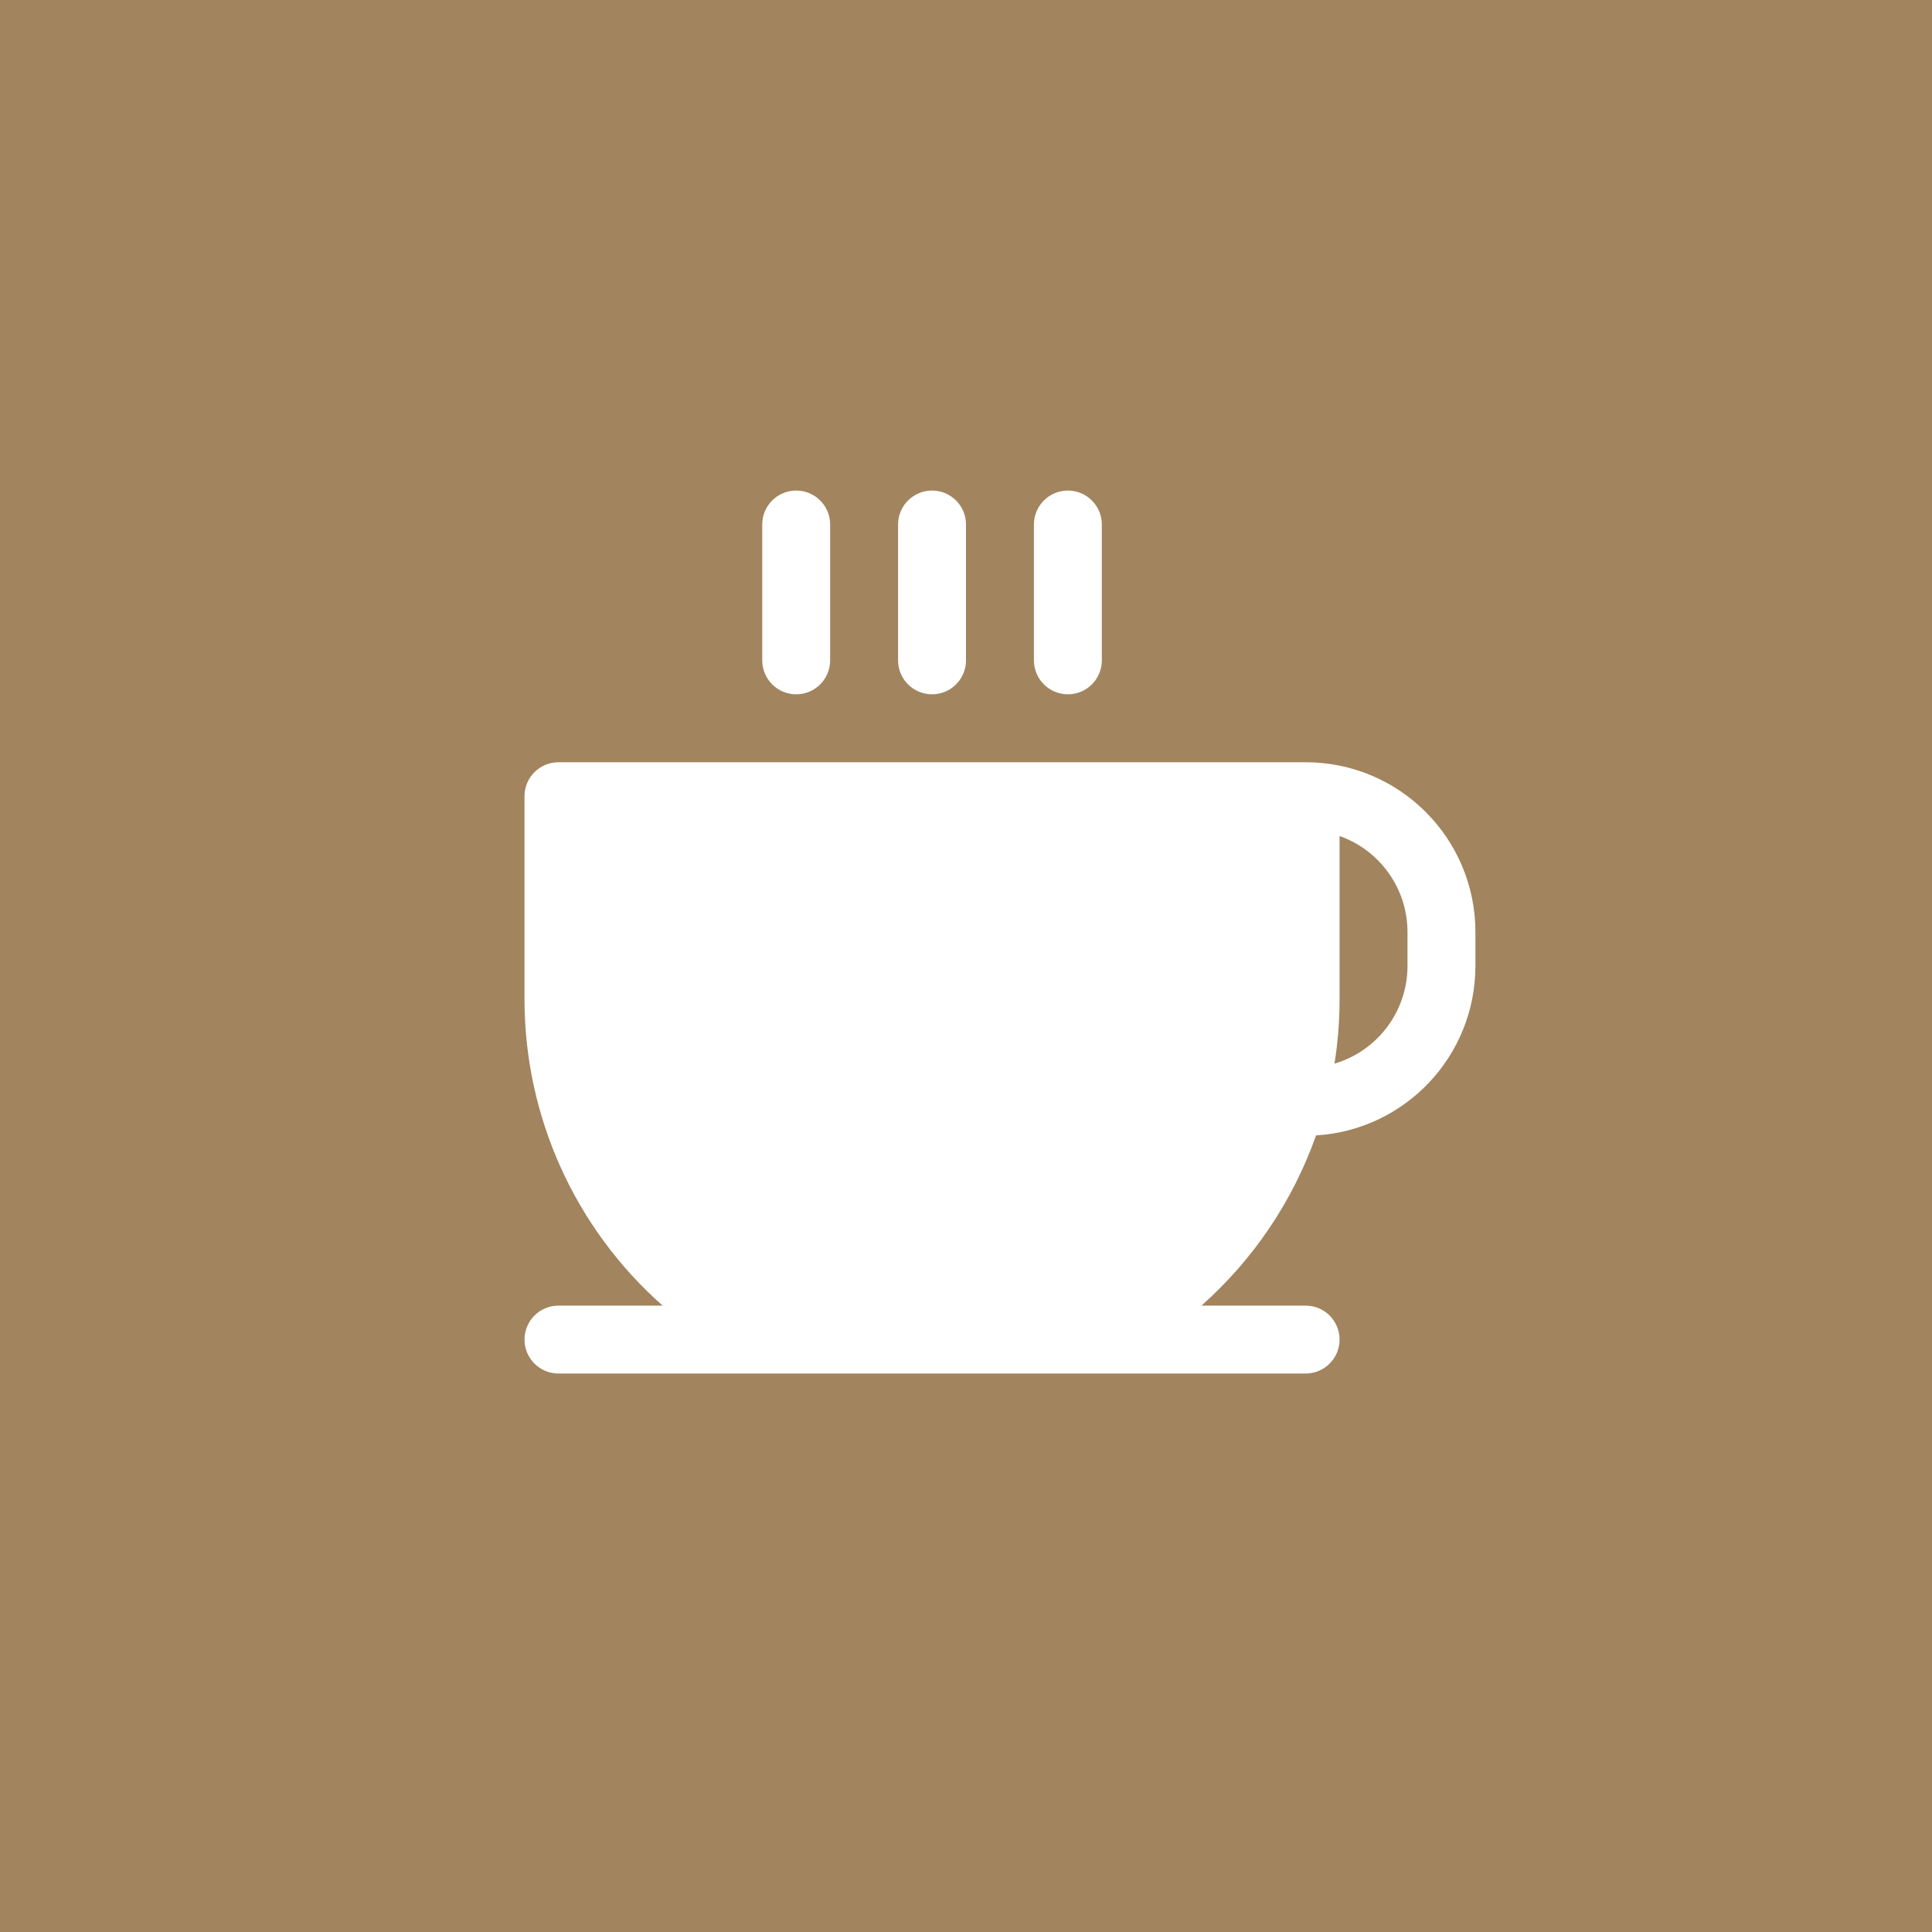
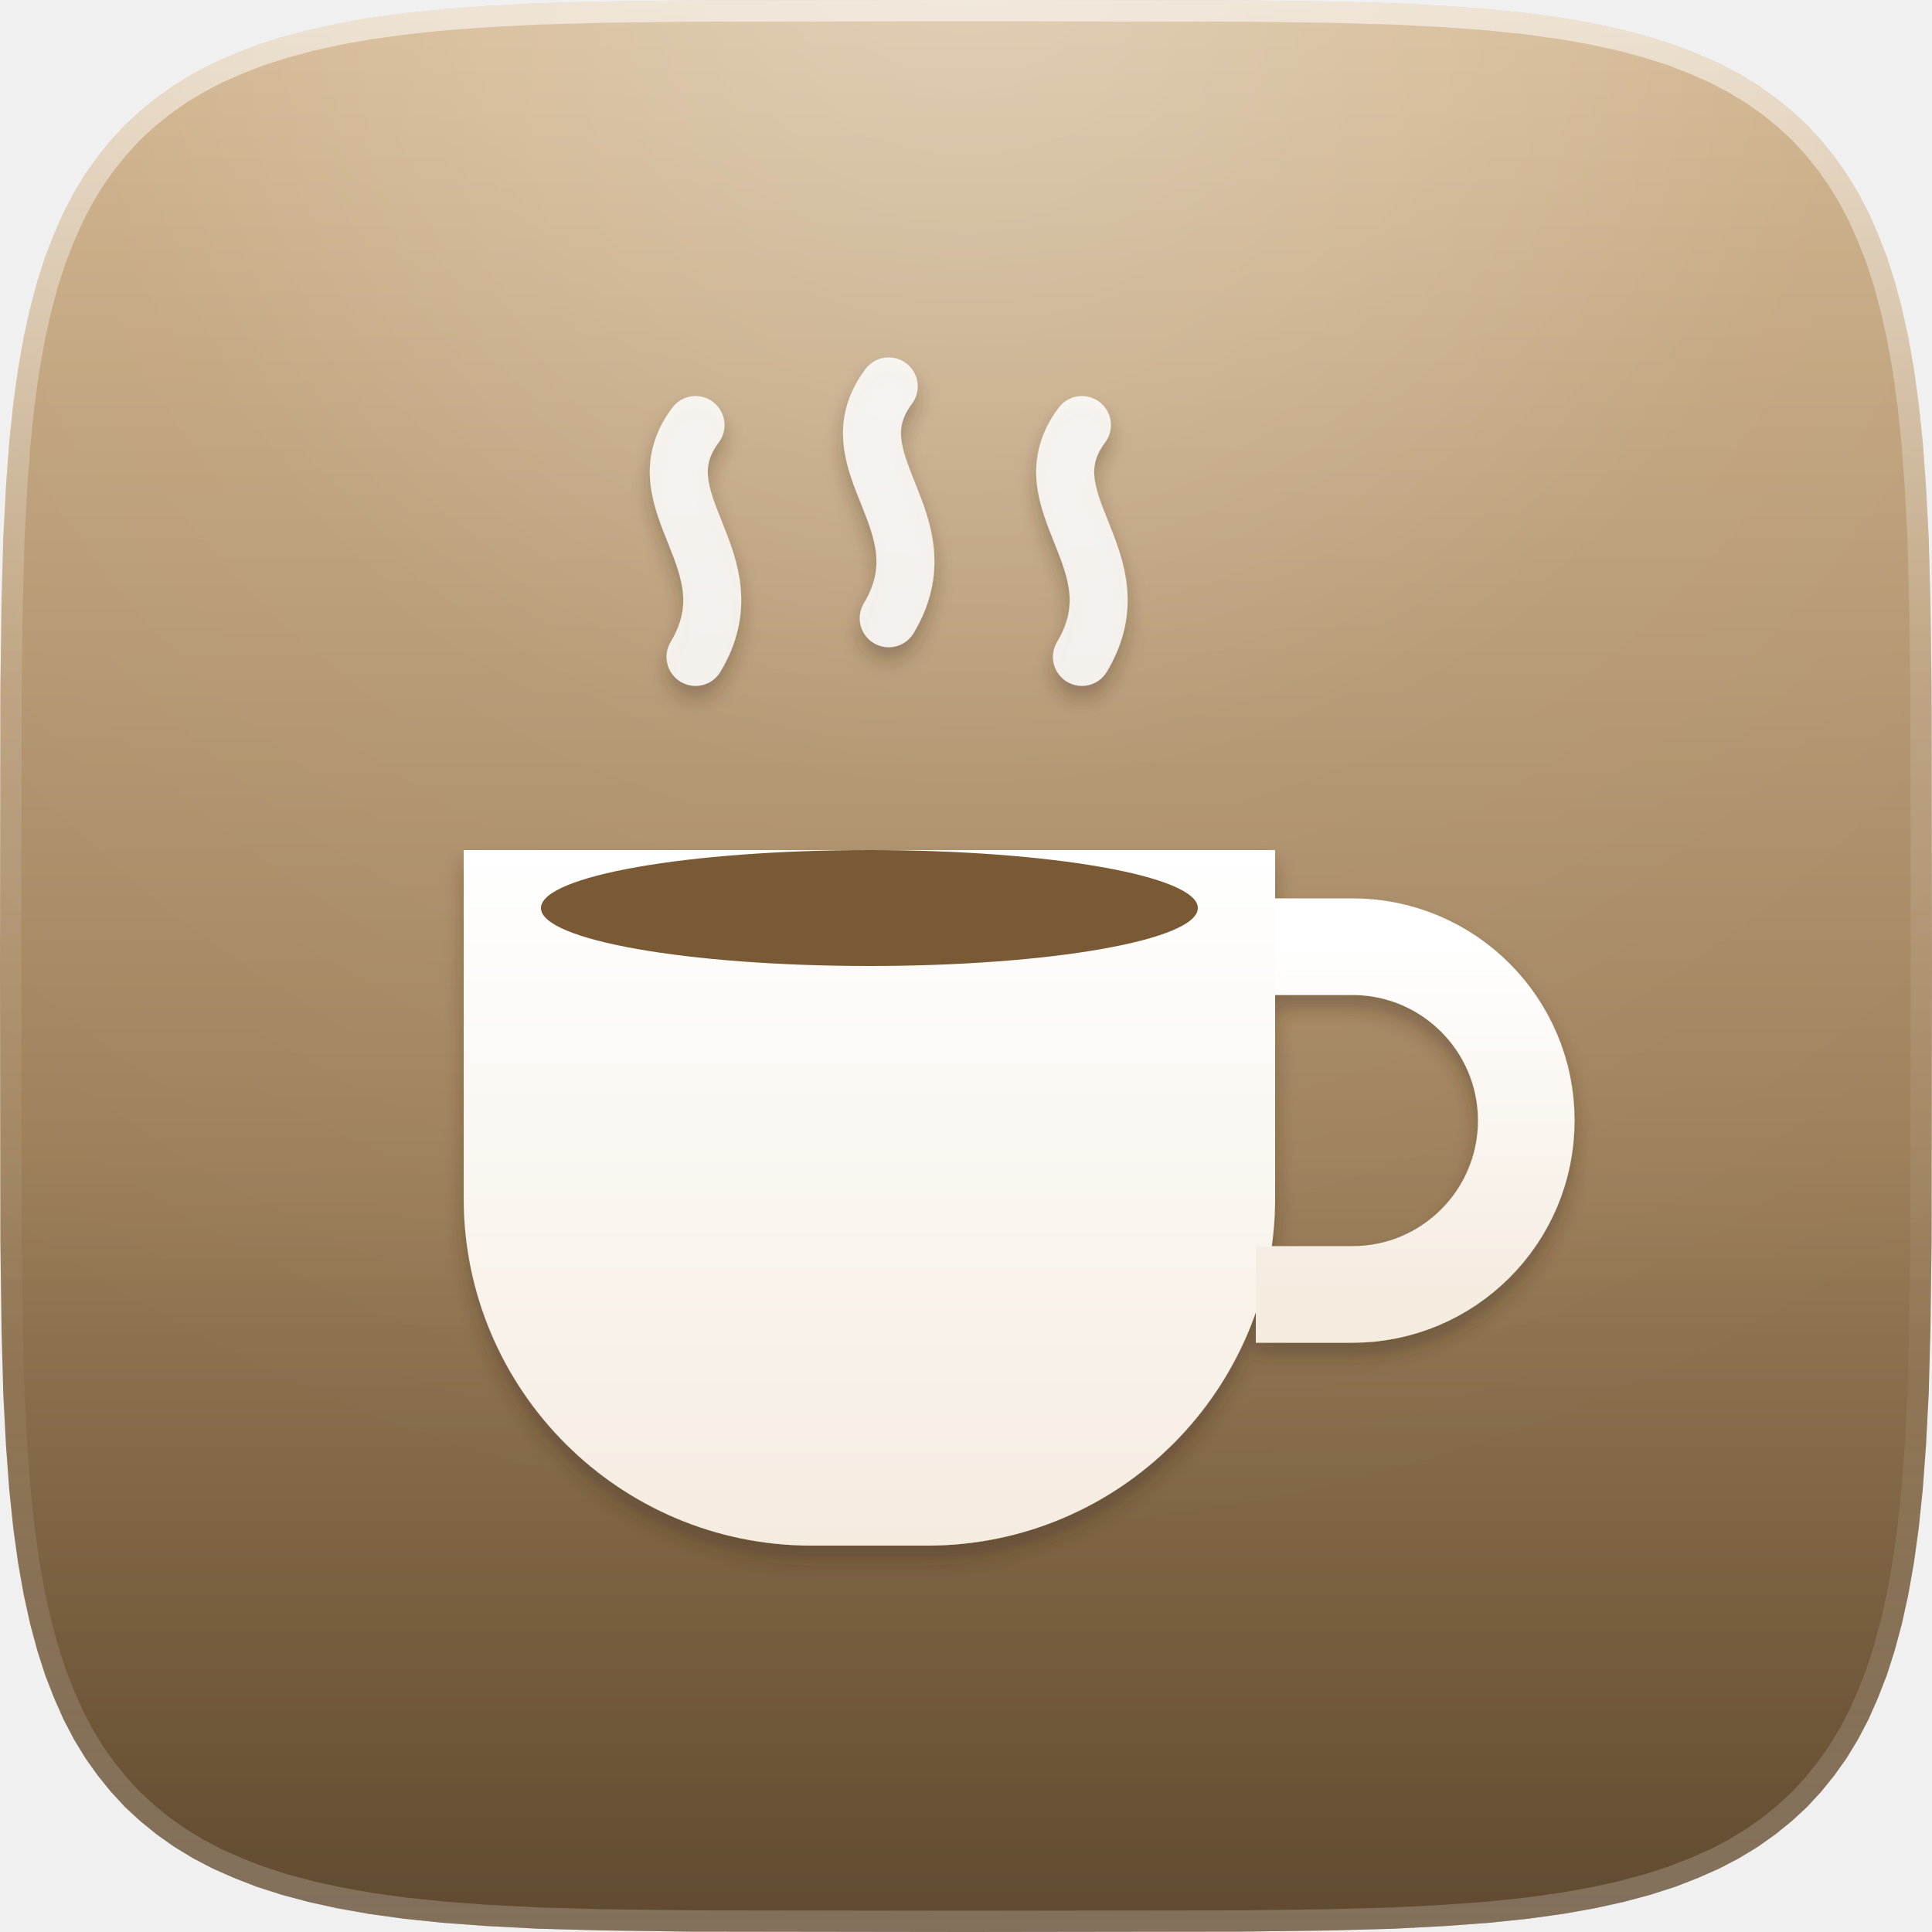
- <svg xmlns="http://www.w3.org/2000/svg" viewBox="0 0 256 256">
-   <rect width="256" height="256" fill="#a2845e" />
-   <g transform="translate(56 56) scale(0.5625)" fill="#fff">
-     <path d="M208,80H32a8,8,0,0,0-8,8v48a96.3,96.3,0,0,0,32.54,72H32a8,8,0,0,0,0,16H208a8,8,0,0,0,0-16H183.46a96.59,96.59,0,0,0,27-40.09A40,40,0,0,0,248,128v-8A40,40,0,0,0,208,80Zm24,48a24,24,0,0,1-17.2,23,95.78,95.78,0,0,0,1.2-15V97.38A24,24,0,0,1,232,120ZM112,56V24a8,8,0,0,1,16,0V56a8,8,0,0,1-16,0Zm32,0V24a8,8,0,0,1,16,0V56a8,8,0,0,1-16,0ZM80,56V24a8,8,0,0,1,16,0V56a8,8,0,0,1-16,0Z" />
+ <svg xmlns="http://www.w3.org/2000/svg" viewBox="0 0 100 100" width="100" height="100">
+   <defs>
+     <linearGradient id="bg" x1="0" y1="0" x2="0" y2="1">
+       <stop offset="0" stop-color="#d2b48c" />
+       <stop offset="0.55" stop-color="#a2845e" />
+       <stop offset="1" stop-color="#6f5536" />
+     </linearGradient>
+     <radialGradient id="hl" cx=".5" cy="-.05" r=".85">
+       <stop offset="0" stop-color="#fff" stop-opacity=".38" />
+       <stop offset=".55" stop-color="#fff" stop-opacity=".06" />
+       <stop offset="1" stop-color="#fff" stop-opacity="0" />
+     </radialGradient>
+     <linearGradient id="lo" x1="0" y1="0" x2="0" y2="1">
+       <stop offset="0" stop-color="#000" stop-opacity="0" />
+       <stop offset="0.6" stop-color="#000" stop-opacity="0" />
+       <stop offset="1" stop-color="#000" stop-opacity="0.14" />
+     </linearGradient>
+     <linearGradient id="edge" x1="0" y1="0" x2="0" y2="1">
+       <stop offset="0" stop-color="#fff" stop-opacity="0.55" />
+       <stop offset="0.35" stop-color="#fff" stop-opacity="0.12" />
+       <stop offset="0.7" stop-color="#fff" stop-opacity="0.04" />
+       <stop offset="1" stop-color="#fff" stop-opacity="0.22" />
+     </linearGradient>
+     <linearGradient id="w" x1="0" y1="0" x2="0" y2="1">
+       <stop offset="0" stop-color="#ffffff" />
+       <stop offset="1" stop-color="#f5ece0" />
+     </linearGradient>
+     <filter id="sh" x="-30%" y="-30%" width="160%" height="170%" color-interpolation-filters="sRGB">
+       <feDropShadow dx="0" dy="2.6" stdDeviation="2.6" flood-color="#3c2c18" flood-opacity=".55" />
+       <feDropShadow dx="0" dy=".7" stdDeviation=".5" flood-color="#3c2c18" flood-opacity=".35" />
+     </filter>
+     <clipPath id="cl">
+       <path d="M100.00 50.00L99.98 64.28L99.92 68.84L99.83 72.14L99.69 74.82L99.52 77.11L99.31 79.12L99.06 80.92L98.77 82.55L98.44 84.05L98.07 85.43L97.66 86.71L97.20 87.89L96.71 89.00L96.17 90.03L95.58 91.00L94.94 91.90L94.26 92.74L93.53 93.53L92.74 94.26L91.90 94.94L91.00 95.58L90.03 96.17L89.00 96.71L87.89 97.20L86.71 97.66L85.43 98.07L84.05 98.44L82.55 98.77L80.92 99.06L79.12 99.31L77.11 99.52L74.82 99.69L72.14 99.83L68.84 99.92L64.28 99.98L50.00 100.00L35.72 99.98L31.16 99.92L27.86 99.83L25.18 99.69L22.89 99.52L20.88 99.31L19.08 99.06L17.45 98.77L15.95 98.44L14.57 98.07L13.29 97.66L12.11 97.20L11.00 96.71L9.97 96.17L9.00 95.58L8.10 94.94L7.26 94.26L6.47 93.53L5.74 92.74L5.06 91.90L4.42 91.00L3.83 90.03L3.29 89.00L2.80 87.89L2.34 86.71L1.93 85.43L1.56 84.05L1.23 82.55L0.94 80.92L0.69 79.12L0.48 77.11L0.31 74.82L0.17 72.14L0.08 68.84L0.02 64.28L0.00 50.00L0.02 35.72L0.08 31.16L0.17 27.86L0.31 25.18L0.48 22.89L0.69 20.88L0.94 19.08L1.23 17.45L1.56 15.95L1.93 14.57L2.34 13.29L2.80 12.11L3.29 11.00L3.83 9.97L4.42 9.00L5.06 8.10L5.74 7.26L6.47 6.47L7.26 5.74L8.10 5.06L9.00 4.42L9.97 3.83L11.00 3.29L12.11 2.80L13.29 2.34L14.57 1.93L15.95 1.56L17.45 1.23L19.08 0.94L20.88 0.69L22.89 0.48L25.18 0.31L27.86 0.17L31.16 0.08L35.72 0.02L50.00 0.00L64.28 0.02L68.84 0.08L72.14 0.17L74.82 0.31L77.11 0.48L79.12 0.69L80.92 0.94L82.55 1.23L84.05 1.56L85.43 1.93L86.71 2.34L87.89 2.80L89.00 3.29L90.03 3.83L91.00 4.42L91.90 5.06L92.74 5.74L93.53 6.47L94.26 7.26L94.94 8.10L95.58 9.00L96.17 9.97L96.71 11.00L97.20 12.11L97.66 13.29L98.07 14.57L98.44 15.95L98.77 17.45L99.06 19.08L99.31 20.88L99.52 22.89L99.69 25.18L99.83 27.86L99.92 31.16L99.98 35.72Z" />
+     </clipPath>
+   </defs>
+   <path d="M100.00 50.00L99.98 64.28L99.92 68.84L99.83 72.14L99.69 74.82L99.52 77.11L99.31 79.12L99.06 80.92L98.77 82.55L98.44 84.05L98.07 85.43L97.66 86.71L97.20 87.89L96.71 89.00L96.17 90.03L95.58 91.00L94.94 91.90L94.26 92.74L93.53 93.53L92.74 94.26L91.90 94.94L91.00 95.58L90.03 96.17L89.00 96.71L87.89 97.20L86.71 97.66L85.43 98.07L84.05 98.44L82.55 98.77L80.92 99.06L79.12 99.31L77.11 99.52L74.82 99.69L72.14 99.83L68.84 99.92L64.28 99.98L50.00 100.00L35.72 99.98L31.16 99.92L27.86 99.83L25.18 99.69L22.89 99.52L20.88 99.31L19.08 99.06L17.45 98.77L15.95 98.44L14.57 98.07L13.29 97.66L12.11 97.20L11.00 96.71L9.97 96.17L9.00 95.58L8.10 94.94L7.26 94.26L6.47 93.53L5.74 92.74L5.06 91.90L4.42 91.00L3.83 90.03L3.29 89.00L2.80 87.89L2.34 86.71L1.93 85.43L1.56 84.05L1.23 82.55L0.94 80.92L0.69 79.12L0.48 77.11L0.31 74.82L0.17 72.14L0.08 68.84L0.02 64.28L0.00 50.00L0.02 35.72L0.08 31.16L0.17 27.86L0.31 25.18L0.48 22.89L0.69 20.88L0.94 19.08L1.23 17.45L1.56 15.95L1.93 14.57L2.34 13.29L2.80 12.11L3.29 11.00L3.83 9.97L4.42 9.00L5.06 8.10L5.74 7.26L6.47 6.47L7.26 5.74L8.10 5.06L9.00 4.42L9.97 3.83L11.00 3.29L12.11 2.80L13.29 2.34L14.57 1.93L15.95 1.56L17.45 1.23L19.08 0.94L20.88 0.69L22.89 0.48L25.18 0.31L27.86 0.17L31.16 0.08L35.72 0.02L50.00 0.00L64.28 0.02L68.84 0.08L72.14 0.17L74.82 0.31L77.11 0.48L79.12 0.69L80.92 0.94L82.55 1.23L84.05 1.56L85.43 1.93L86.71 2.34L87.89 2.80L89.00 3.29L90.03 3.83L91.00 4.42L91.90 5.06L92.74 5.74L93.53 6.47L94.26 7.26L94.94 8.10L95.58 9.00L96.17 9.97L96.71 11.00L97.20 12.11L97.66 13.29L98.07 14.57L98.44 15.95L98.77 17.45L99.06 19.08L99.31 20.88L99.52 22.89L99.69 25.18L99.83 27.86L99.92 31.16L99.98 35.72Z" fill="url(#bg)" />
+   <g clip-path="url(#cl)">
+     <path d="M100.00 50.00L99.98 64.28L99.92 68.84L99.83 72.14L99.69 74.82L99.52 77.11L99.31 79.12L99.06 80.92L98.77 82.55L98.44 84.05L98.07 85.43L97.66 86.71L97.20 87.89L96.71 89.00L96.17 90.03L95.58 91.00L94.94 91.90L94.26 92.74L93.53 93.53L92.74 94.26L91.90 94.94L91.00 95.58L90.03 96.17L89.00 96.71L87.89 97.20L86.71 97.66L85.43 98.07L84.05 98.44L82.55 98.77L80.92 99.06L79.12 99.31L77.11 99.52L74.82 99.69L72.14 99.83L68.84 99.92L64.28 99.98L50.00 100.00L35.72 99.98L31.16 99.92L27.86 99.83L25.18 99.69L22.89 99.52L20.88 99.31L19.08 99.06L17.45 98.77L15.95 98.44L14.57 98.07L13.29 97.66L12.11 97.20L11.00 96.71L9.97 96.17L9.00 95.58L8.10 94.94L7.26 94.26L6.47 93.53L5.74 92.74L5.06 91.90L4.42 91.00L3.83 90.03L3.29 89.00L2.80 87.89L2.34 86.71L1.93 85.43L1.56 84.05L1.23 82.55L0.94 80.92L0.69 79.12L0.48 77.11L0.31 74.82L0.17 72.14L0.08 68.84L0.02 64.28L0.00 50.00L0.02 35.72L0.08 31.16L0.17 27.86L0.31 25.18L0.48 22.89L0.69 20.88L0.94 19.08L1.23 17.45L1.56 15.95L1.93 14.57L2.34 13.29L2.80 12.11L3.29 11.00L3.83 9.97L4.42 9.00L5.06 8.10L5.74 7.26L6.47 6.47L7.26 5.74L8.10 5.06L9.00 4.42L9.97 3.83L11.00 3.29L12.11 2.80L13.29 2.34L14.57 1.93L15.95 1.56L17.45 1.23L19.08 0.94L20.88 0.69L22.89 0.48L25.18 0.31L27.86 0.17L31.16 0.08L35.72 0.02L50.00 0.00L64.28 0.02L68.84 0.08L72.14 0.17L74.82 0.31L77.11 0.48L79.12 0.69L80.92 0.94L82.55 1.23L84.05 1.56L85.43 1.93L86.71 2.34L87.89 2.80L89.00 3.29L90.03 3.83L91.00 4.42L91.90 5.06L92.74 5.74L93.53 6.47L94.26 7.26L94.94 8.10L95.58 9.00L96.17 9.97L96.71 11.00L97.20 12.11L97.66 13.29L98.07 14.57L98.44 15.95L98.77 17.45L99.06 19.08L99.31 20.88L99.52 22.89L99.69 25.18L99.83 27.86L99.92 31.16L99.98 35.72Z" fill="url(#hl)" />
+     <path d="M100.00 50.00L99.98 64.28L99.92 68.84L99.83 72.14L99.69 74.82L99.52 77.11L99.31 79.12L99.06 80.92L98.77 82.55L98.44 84.05L98.07 85.43L97.66 86.71L97.20 87.89L96.71 89.00L96.17 90.03L95.58 91.00L94.94 91.90L94.26 92.74L93.53 93.53L92.74 94.26L91.90 94.94L91.00 95.58L90.03 96.17L89.00 96.71L87.89 97.20L86.71 97.66L85.43 98.07L84.05 98.44L82.55 98.77L80.92 99.06L79.12 99.31L77.11 99.52L74.82 99.69L72.14 99.83L68.84 99.92L64.28 99.98L50.00 100.00L35.72 99.98L31.16 99.92L27.86 99.83L25.18 99.69L22.89 99.52L20.88 99.31L19.08 99.06L17.45 98.77L15.95 98.44L14.57 98.07L13.29 97.66L12.11 97.20L11.00 96.71L9.97 96.17L9.00 95.58L8.10 94.94L7.26 94.26L6.47 93.53L5.74 92.74L5.06 91.90L4.42 91.00L3.83 90.03L3.29 89.00L2.80 87.89L2.34 86.71L1.93 85.43L1.56 84.05L1.23 82.55L0.94 80.92L0.69 79.12L0.48 77.11L0.31 74.82L0.17 72.14L0.08 68.84L0.02 64.28L0.00 50.00L0.02 35.72L0.08 31.16L0.17 27.86L0.31 25.18L0.48 22.89L0.69 20.88L0.94 19.08L1.23 17.45L1.56 15.95L1.93 14.57L2.34 13.29L2.80 12.11L3.29 11.00L3.83 9.97L4.42 9.00L5.06 8.10L5.74 7.26L6.47 6.47L7.26 5.74L8.10 5.06L9.00 4.42L9.97 3.83L11.00 3.29L12.11 2.80L13.29 2.34L14.57 1.93L15.95 1.56L17.45 1.23L19.08 0.94L20.88 0.69L22.89 0.48L25.18 0.31L27.86 0.17L31.16 0.08L35.72 0.02L50.00 0.00L64.28 0.02L68.84 0.08L72.14 0.17L74.82 0.31L77.11 0.48L79.12 0.69L80.92 0.94L82.55 1.23L84.05 1.56L85.43 1.93L86.71 2.34L87.89 2.80L89.00 3.29L90.03 3.83L91.00 4.42L91.90 5.06L92.74 5.74L93.53 6.47L94.26 7.26L94.94 8.10L95.58 9.00L96.17 9.97L96.71 11.00L97.20 12.11L97.66 13.29L98.07 14.57L98.44 15.95L98.77 17.45L99.06 19.08L99.31 20.88L99.52 22.89L99.69 25.18L99.83 27.86L99.92 31.16L99.98 35.72Z" fill="url(#lo)" />
+     <g filter="url(#sh)">
+       <path d="M24 44h42v18a18 18 0 0 1-18 18h-6a18 18 0 0 1-18-18z" fill="url(#w)" />
+       <path d="M66 49h4a9 9 0 0 1 0 18h-5" fill="none" stroke="url(#w)" stroke-width="5" />
+       <path d="M36 22c-3 4 3 7 0 12M46 20c-3 4 3 7 0 12M56 22c-3 4 3 7 0 12" stroke="#fff" stroke-opacity=".85" stroke-width="3" stroke-linecap="round" fill="none" />
+       <ellipse cx="45" cy="47" rx="17" ry="3" fill="#7a5a36" />
+     </g>
+     <path d="M100.00 50.00L99.98 64.28L99.92 68.84L99.83 72.14L99.69 74.82L99.52 77.11L99.31 79.12L99.06 80.92L98.77 82.55L98.44 84.05L98.07 85.43L97.66 86.71L97.20 87.89L96.71 89.00L96.17 90.03L95.58 91.00L94.94 91.90L94.26 92.74L93.53 93.53L92.74 94.26L91.90 94.94L91.00 95.58L90.03 96.17L89.00 96.71L87.89 97.20L86.71 97.66L85.43 98.07L84.05 98.44L82.55 98.77L80.92 99.06L79.12 99.31L77.11 99.52L74.82 99.69L72.14 99.83L68.84 99.92L64.28 99.98L50.00 100.00L35.72 99.98L31.16 99.92L27.86 99.83L25.18 99.69L22.89 99.52L20.88 99.31L19.08 99.06L17.45 98.77L15.95 98.44L14.57 98.07L13.29 97.66L12.11 97.20L11.00 96.71L9.97 96.17L9.00 95.58L8.10 94.94L7.26 94.26L6.47 93.53L5.74 92.74L5.06 91.90L4.42 91.00L3.83 90.03L3.29 89.00L2.80 87.89L2.34 86.71L1.93 85.43L1.56 84.05L1.23 82.55L0.94 80.92L0.69 79.12L0.48 77.11L0.31 74.82L0.17 72.14L0.08 68.84L0.02 64.28L0.00 50.00L0.02 35.72L0.08 31.16L0.17 27.86L0.31 25.18L0.48 22.89L0.69 20.88L0.94 19.08L1.23 17.45L1.56 15.95L1.93 14.57L2.34 13.29L2.80 12.11L3.29 11.00L3.83 9.97L4.42 9.00L5.06 8.10L5.74 7.26L6.47 6.47L7.26 5.74L8.10 5.06L9.00 4.42L9.97 3.83L11.00 3.29L12.11 2.80L13.29 2.34L14.57 1.93L15.95 1.56L17.45 1.23L19.08 0.94L20.88 0.69L22.89 0.48L25.18 0.31L27.86 0.17L31.16 0.08L35.72 0.02L50.00 0.00L64.28 0.02L68.84 0.08L72.14 0.17L74.82 0.31L77.11 0.48L79.12 0.69L80.92 0.94L82.55 1.23L84.05 1.56L85.43 1.93L86.71 2.34L87.89 2.80L89.00 3.29L90.03 3.83L91.00 4.42L91.90 5.06L92.74 5.74L93.53 6.47L94.26 7.26L94.94 8.10L95.58 9.00L96.17 9.97L96.71 11.00L97.20 12.11L97.66 13.29L98.07 14.57L98.44 15.95L98.77 17.45L99.06 19.08L99.31 20.88L99.52 22.89L99.69 25.18L99.83 27.86L99.92 31.16L99.98 35.72Z" fill="none" stroke="url(#edge)" stroke-width="2.2" />
  </g>
</svg>
